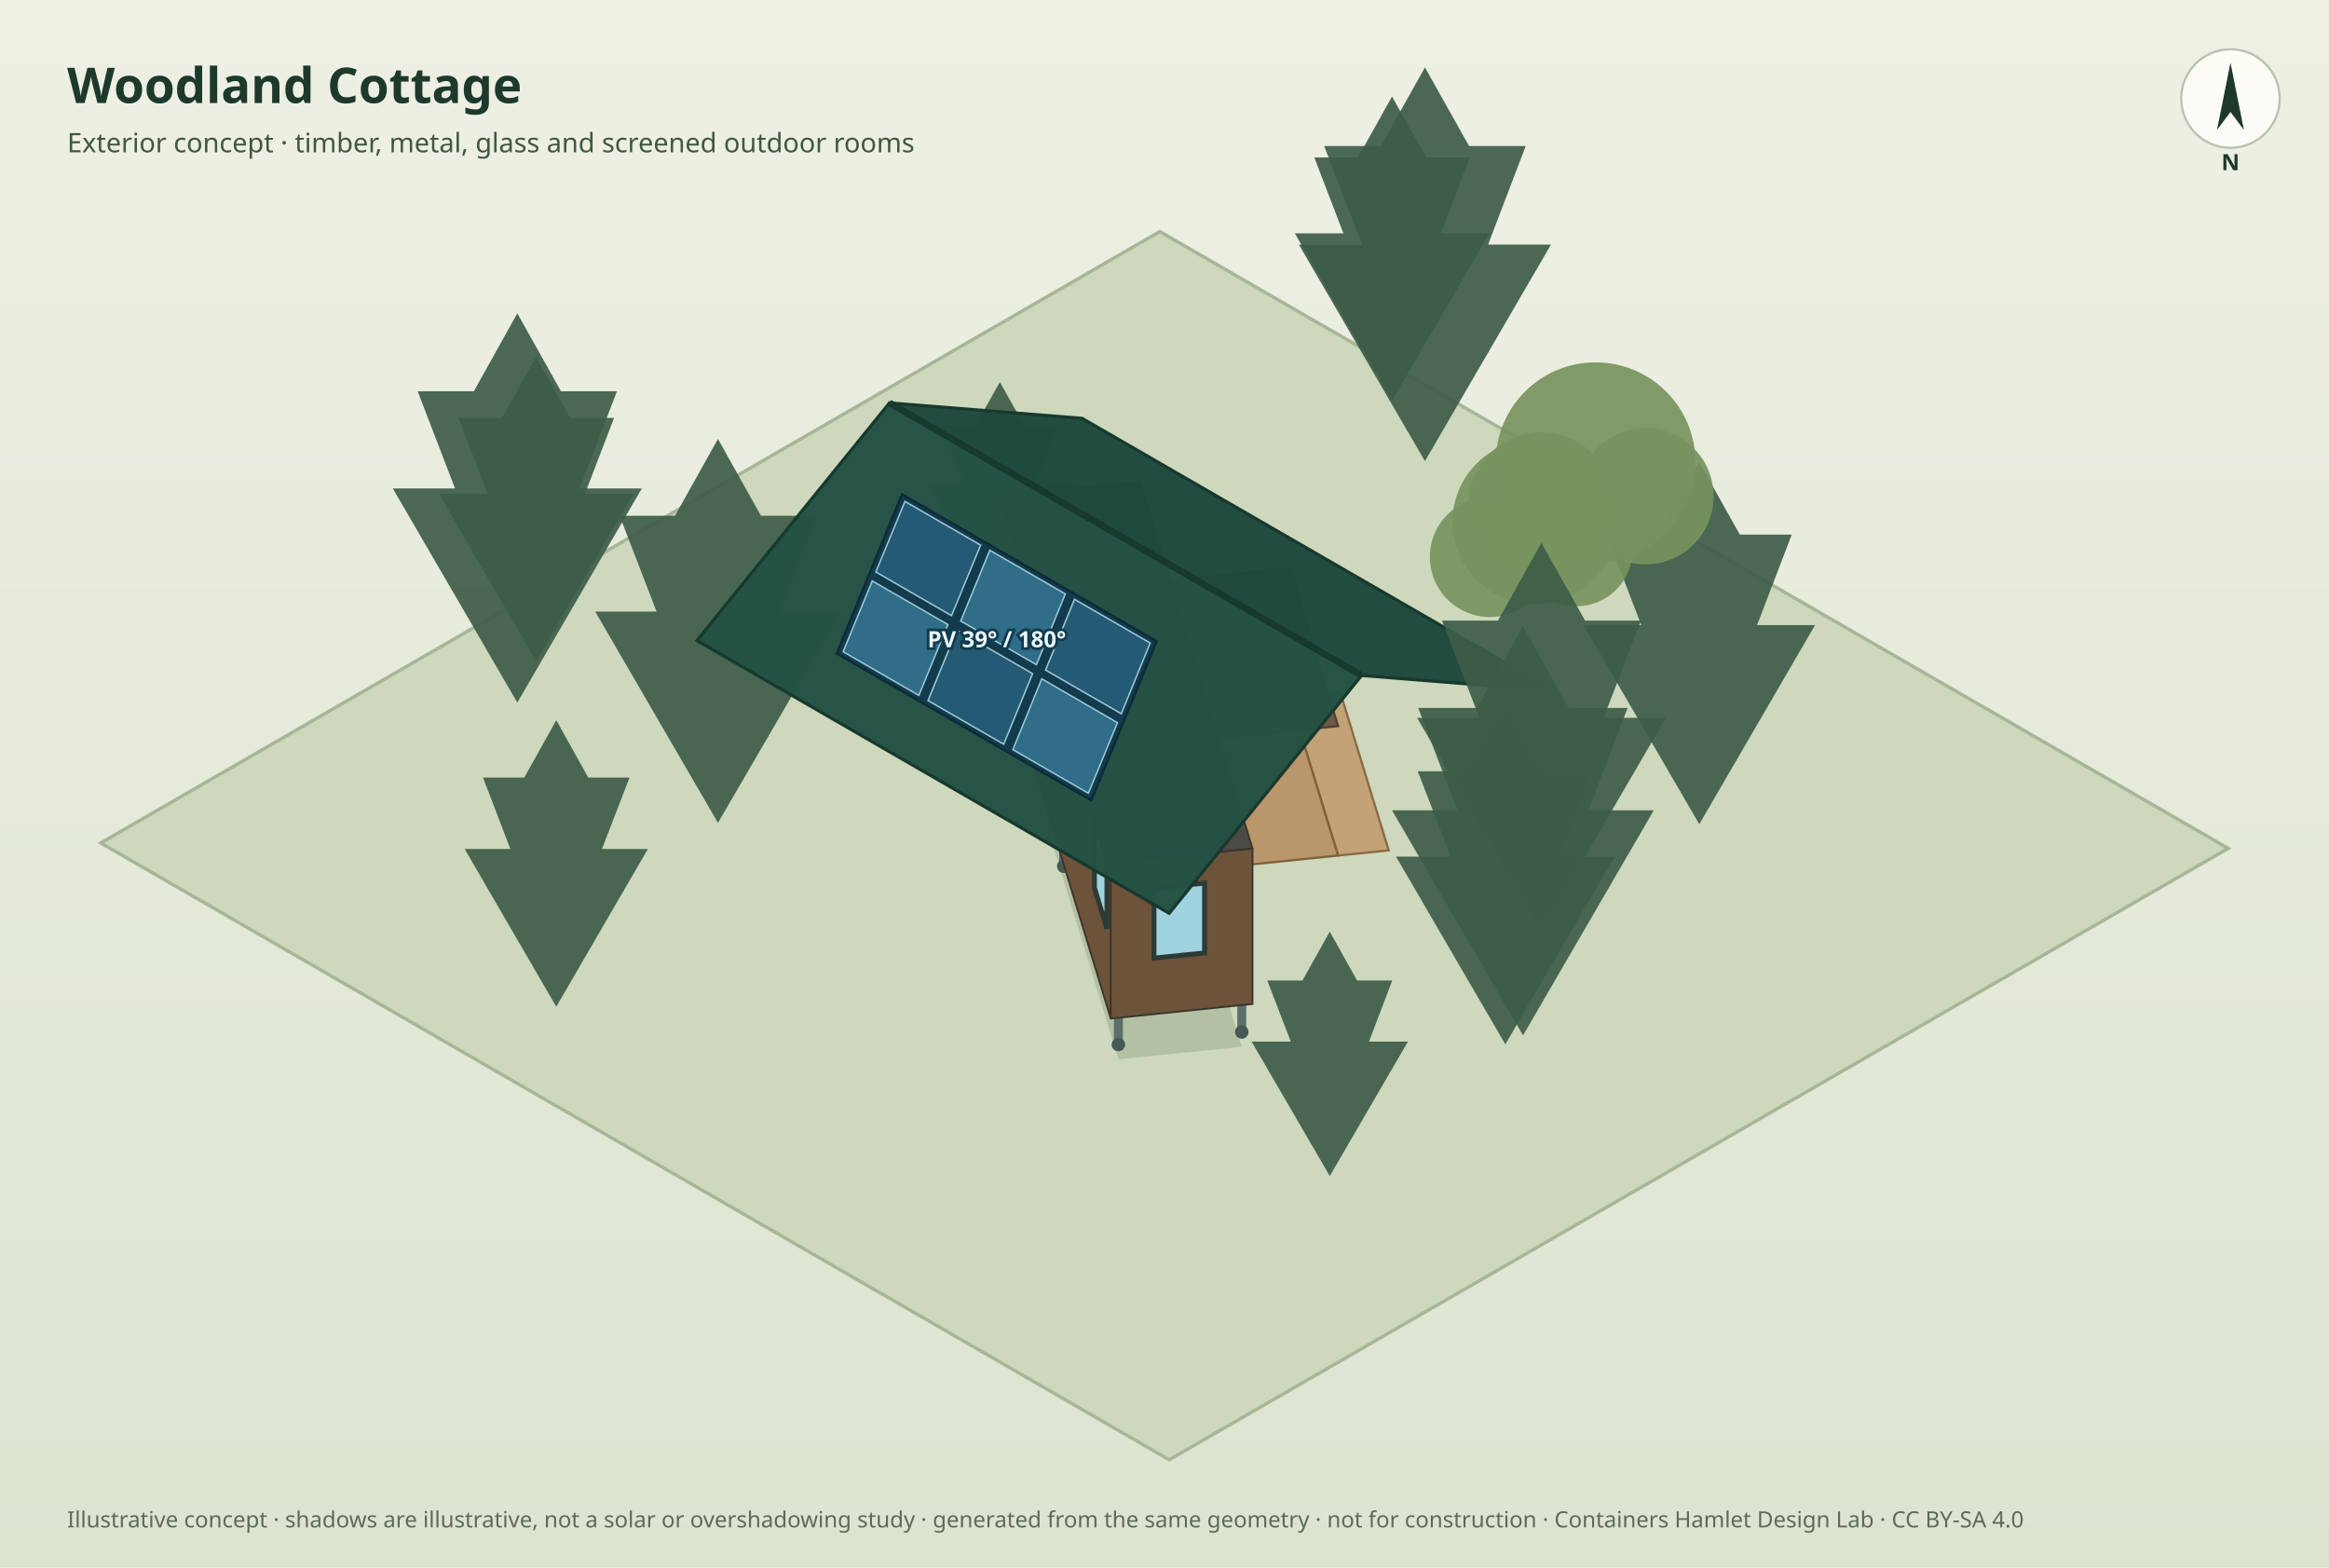
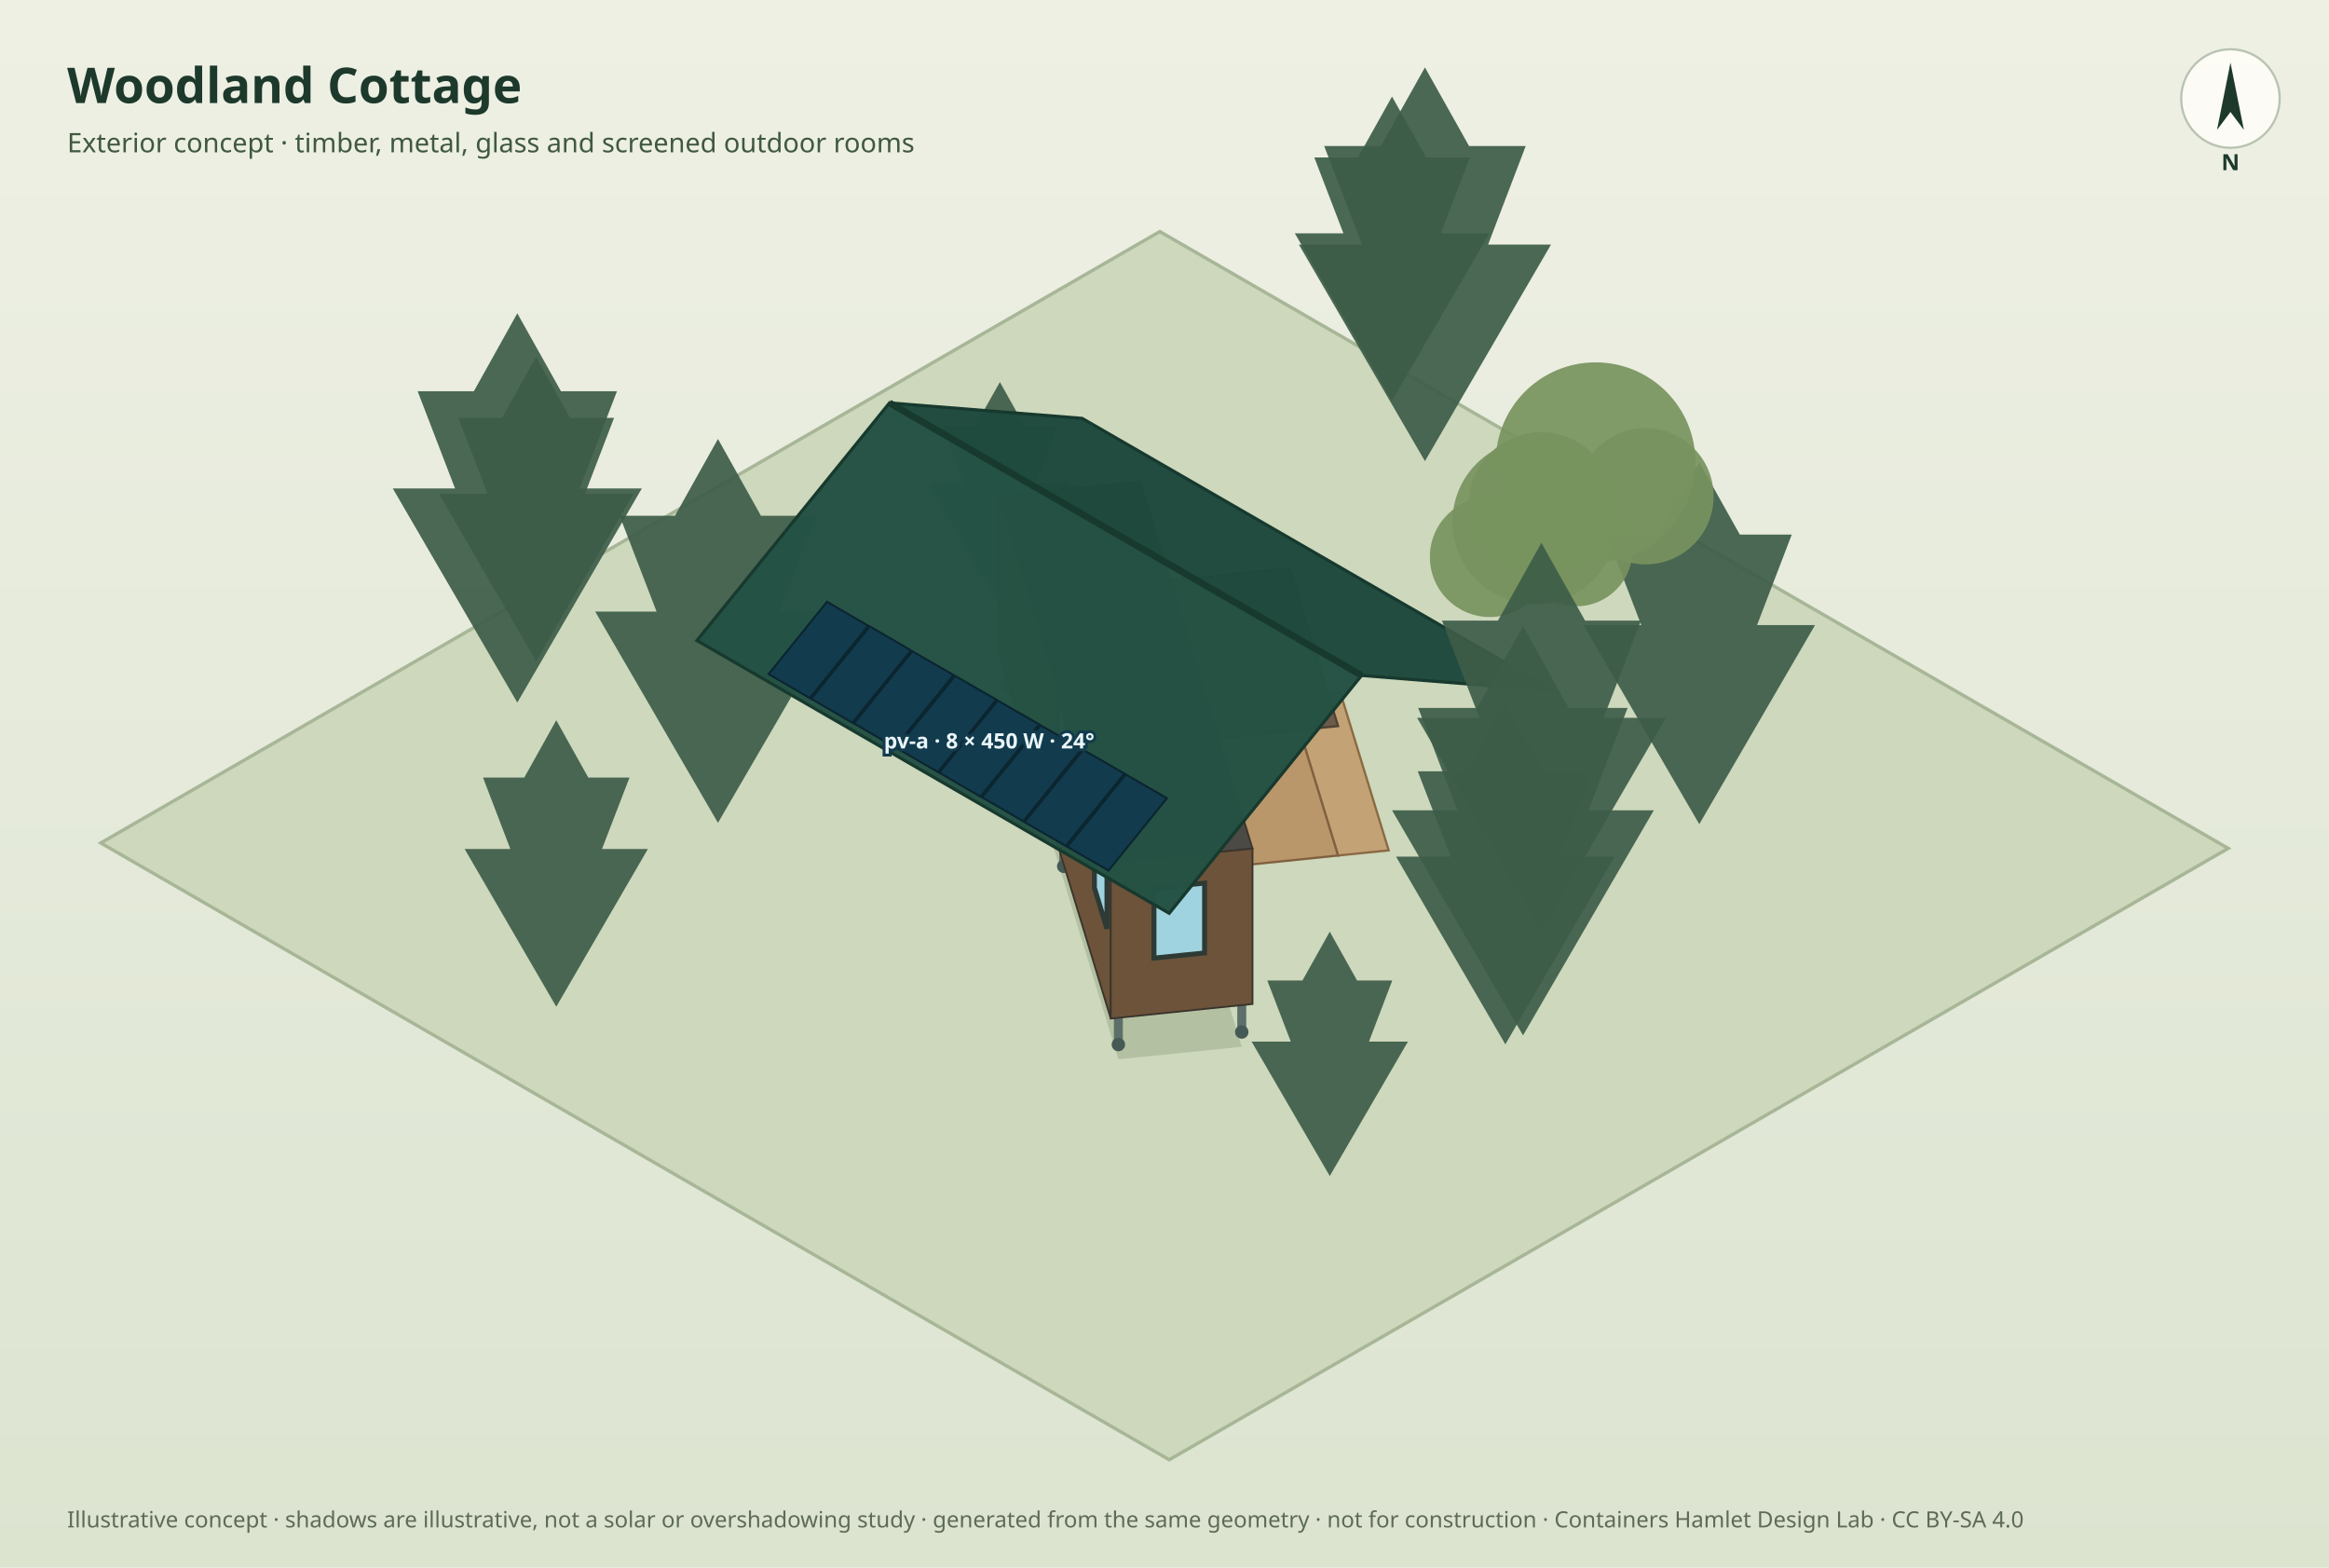
<svg xmlns="http://www.w3.org/2000/svg" viewBox="0 0 1040 700" role="img" aria-labelledby="concept-hamlet-woodland-cottage-site-facing-t concept-hamlet-woodland-cottage-site-facing-d" data-plan-scale="18.7" data-plan-width="1040">
  <defs>
    <linearGradient id="concept-hamlet-woodland-cottage-site-facing-sky" x1="0" y1="0" x2="0" y2="1">
      <stop offset="0" stop-color="#eef0e4" />
      <stop offset="1" stop-color="#dce4d0" />
    </linearGradient>
  </defs>
  <rect width="1040" height="700" fill="url(#concept-hamlet-woodland-cottage-site-facing-sky)" />
  <path d="M517.9 103.4L995 378.8L522.1 651.8L45 376.4Z" fill="#cdd8bc" stroke="#a8b698" stroke-width="1.5" />
  <g fill="#3d5d48" fill-opacity="0.92">
    <path d="M231 313.7L286.6 218.1L258.8 218.1L275.5 174.7L250.5 174.7L231 139.9L211.6 174.7L186.5 174.7L203.2 218.1L175.4 218.1Z" />
  </g>
  <g fill="#3d5d48" fill-opacity="0.92">
    <path d="M320.6 367.4L375.5 273.1L348 273.1L364.5 230.3L339.8 230.3L320.6 196L301.4 230.3L276.7 230.3L293.2 273.1L265.8 273.1Z" />
  </g>
  <g fill="#3d5d48" fill-opacity="0.92">
    <path d="M446.5 270.8L478.5 215.7L462.5 215.7L472.1 190.6L457.7 190.6L446.5 170.6L435.2 190.6L420.8 190.6L430.4 215.7L414.4 215.7Z" />
  </g>
  <g fill="#3d5d48" fill-opacity="0.92">
    <path d="M636.3 205.9L692.6 109.2L664.5 109.2L681.3 65.2L656 65.2L636.3 30.1L616.6 65.2L591.3 65.2L608.2 109.2L580 109.2Z" />
  </g>
  <g fill="#3d5d48" fill-opacity="0.92">
    <path d="M239.4 295.2L282.9 220.5L261.2 220.5L274.2 186.6L254.6 186.6L239.4 159.4L224.2 186.6L204.7 186.6L217.7 220.5L196 220.5Z" />
  </g>
  <g fill="#3d5d48" fill-opacity="0.92">
    <path d="M758.8 368L810.5 279.1L784.6 279.1L800.1 238.7L776.9 238.7L758.8 206.4L740.7 238.7L717.4 238.7L732.9 279.1L707.1 279.1Z" />
  </g>
  <g fill="#78935f" fill-opacity="0.92">
    <circle cx="685.4" cy="233" r="36.8" />
    <circle cx="665.3" cy="248.7" r="26.8" />
    <circle cx="703.9" cy="245.6" r="25.1" />
  </g>
  <g fill="#3d5d48" fill-opacity="0.92">
    <path d="M621.6 178.9L665.1 104.2L643.4 104.2L656.4 70.3L636.8 70.3L621.6 43.1L606.4 70.3L586.9 70.3L599.9 104.2L578.2 104.2Z" />
  </g>
  <g fill="#78935f" fill-opacity="0.92">
    <circle cx="712.5" cy="206.4" r="44.6" />
    <circle cx="688.2" cy="225.4" r="32.4" />
    <circle cx="734.8" cy="221.6" r="30.4" />
  </g>
  <path d="M597.5 382 575.9 311.5 598.5 309.2 620.1 379.7Z" fill="#c3a276" stroke="#8a6a44" stroke-width="1" />
  <path d="M534.1 388.5 512.6 318 575.9 311.5 597.5 382Z" fill="#b9976a" stroke="#806040" stroke-width="1" />
  <path d="M534.1 330.6 512.6 260.2 575.9 253.7 597.5 324.2Z" fill="#6d5b49" stroke="#4f4337" stroke-width="1" />
  <path d="M499.4 473 450.7 313.8 505.9 308.2 554.5 467.4Z" fill="#9eae8d" fill-opacity="0.55" />
  <line x1="499.4" y1="466.4" x2="499.4" y2="452" stroke="#5d6f6a" stroke-width="4" />
  <circle cx="499.4" cy="466.4" r="3" fill="#455955" />
  <line x1="450.7" y1="307.3" x2="450.7" y2="292.9" stroke="#5d6f6a" stroke-width="4" />
  <circle cx="450.7" cy="307.3" r="3" fill="#455955" />
  <line x1="505.9" y1="301.7" x2="505.9" y2="287.3" stroke="#5d6f6a" stroke-width="4" />
  <circle cx="505.9" cy="301.7" r="3" fill="#455955" />
  <line x1="554.5" y1="460.8" x2="554.5" y2="446.4" stroke="#5d6f6a" stroke-width="4" />
  <circle cx="554.5" cy="460.8" r="3" fill="#455955" />
  <line x1="475" y1="386.8" x2="475" y2="372.4" stroke="#5d6f6a" stroke-width="4" />
  <circle cx="475" cy="386.8" r="3" fill="#455955" />
  <line x1="530.2" y1="381.2" x2="530.2" y2="366.8" stroke="#5d6f6a" stroke-width="4" />
  <circle cx="530.2" cy="381.2" r="3" fill="#455955" />
  <path d="M496 385.3 446 221.4 509.2 215 559.3 378.9Z" fill="#4b4a44" stroke="#3a342d" stroke-width="0.8" />
  <path d="M496 454.8 446 290.9 446 221.4 496 385.3Z" fill="#6c533a" stroke="#3a342d" stroke-width="0.8" />
  <path d="M496 454.8 559.3 448.3 559.3 378.9 496 385.3Z" fill="#6c533a" stroke="#3a342d" stroke-width="0.8" />
  <path d="M494.3 414.7 488.7 396.4 488.7 365.2 494.3 383.5Z" fill="#9fd3e0" stroke="#2d3a35" stroke-width="2.2" />
  <path d="M475.9 349.9 472 336.8 472 308 475.9 321.1Z" fill="#9fd3e0" stroke="#2d3a35" stroke-width="2.2" />
  <path d="M515.3 427.8 537.9 425.5 537.9 394.3 515.3 396.6Z" fill="#9fd3e0" stroke="#2d3a35" stroke-width="2.2" />
  <path d="M311.2 286 522.1 407.8 608 301.6 397.2 179.9Z" fill="#245244" fill-opacity="0.98" stroke="#17392e" stroke-width="1.4" />
  <path d="M397.2 179.9 608 301.6 694 308.5 483.2 186.8Z" fill="#1f4a3d" fill-opacity="0.98" stroke="#17392e" stroke-width="1.4" />
  <path d="M397.2 179.9 608 301.6" stroke="#17392e" stroke-width="3" />
-   <path d="M373.6 291.8 487.3 357.4 516.5 286.3 402.8 220.7Z" fill="#123b4d" stroke="#0d2a36" stroke-width="1" />
-   <path d="M376.5 291 410.3 310.5 423.3 278.9 389.5 259.4Z" fill="#2f6d88" stroke="#9fc9d6" stroke-width="0.65" />
-   <path d="M414.4 312.8 448.2 332.3 461.1 300.8 427.3 281.3Z" fill="#245a73" stroke="#9fc9d6" stroke-width="0.65" />
-   <path d="M452.3 334.7 486 354.2 499 322.7 465.2 303.1Z" fill="#2f6d88" stroke="#9fc9d6" stroke-width="0.65" />
-   <path d="M391.1 255.4 424.9 274.9 437.9 243.4 404.1 223.9Z" fill="#245a73" stroke="#9fc9d6" stroke-width="0.65" />
-   <path d="M429 277.3 462.8 296.8 475.7 265.2 442 245.7Z" fill="#2f6d88" stroke="#9fc9d6" stroke-width="0.65" />
-   <path d="M466.9 299.2 500.7 318.7 513.6 287.1 479.8 267.6Z" fill="#245a73" stroke="#9fc9d6" stroke-width="0.65" />
-   <text x="445.1" y="289" text-anchor="middle" font-family="system-ui, sans-serif" font-size="10" font-weight="800" fill="#eaf6f9" stroke="#123b4d" stroke-width="2.4" paint-order="stroke">PV 39° / 180°</text>
+   <path d="M343.2 301 361.6 311.7 387.7 279.4 369.3 268.7Z" fill="#123b4d" stroke="#0b2530" stroke-width="0.9" />
+   <path d="M362.2 312 380.6 322.7 406.8 290.4 388.4 279.7Z" fill="#123b4d" stroke="#0b2530" stroke-width="0.9" />
+   <path d="M381.3 323 399.7 333.7 425.8 301.4 407.4 290.8Z" fill="#123b4d" stroke="#0b2530" stroke-width="0.9" />
+   <path d="M400.3 334 418.8 344.7 444.9 312.4 426.5 301.8Z" fill="#123b4d" stroke="#0b2530" stroke-width="0.9" />
+   <path d="M419.4 345 437.8 355.7 464 323.4 445.5 312.8Z" fill="#123b4d" stroke="#0b2530" stroke-width="0.9" />
+   <path d="M438.5 356 456.9 366.7 483 334.4 464.6 323.8Z" fill="#123b4d" stroke="#0b2530" stroke-width="0.9" />
+   <path d="M457.5 367.1 475.9 377.7 502.1 345.4 483.7 334.8Z" fill="#123b4d" stroke="#0b2530" stroke-width="0.9" />
+   <path d="M476.6 378.1 495 388.7 521.1 356.4 502.7 345.8Z" fill="#123b4d" stroke="#0b2530" stroke-width="0.9" />
+   <text x="441.7" y="334.2" text-anchor="middle" font-family="system-ui, sans-serif" font-size="9.5" font-weight="800" fill="#eaf6f9" stroke="#123b4d" stroke-width="2.6" paint-order="stroke">pv-a · 8 × 450 W · 24°</text>
  <g fill="#3d5d48" fill-opacity="0.92">
    <path d="M672.2 466.3L721 382.5L696.6 382.5L711.2 344.4L689.2 344.4L672.2 313.9L655.1 344.4L633.1 344.4L647.8 382.5L623.4 382.5Z" />
  </g>
  <g fill="#3d5d48" fill-opacity="0.92">
    <path d="M680.1 462.3L738.5 361.8L709.3 361.8L726.8 316.1L700.5 316.1L680.1 279.6L659.6 316.1L633.3 316.1L650.8 361.8L621.6 361.8Z" />
  </g>
  <g fill="#3d5d48" fill-opacity="0.92">
    <path d="M248.4 449.5L289.3 379.1L268.8 379.1L281.1 347.2L262.7 347.2L248.4 321.6L234.1 347.2L215.7 347.2L227.9 379.1L207.5 379.1Z" />
  </g>
  <g fill="#3d5d48" fill-opacity="0.92">
    <path d="M593.8 525.1L628.7 465.1L611.3 465.1L621.7 437.8L606 437.8L593.8 416L581.6 437.8L565.9 437.8L576.4 465.1L558.9 465.1Z" />
  </g>
  <g fill="#3d5d48" fill-opacity="0.92">
    <path d="M688.3 415.9L743.9 320.5L716.1 320.5L732.8 277.1L707.8 277.1L688.3 242.4L668.9 277.1L643.9 277.1L660.6 320.5L632.8 320.5Z" />
  </g>
  <text x="30" y="46" font-family="system-ui, sans-serif" font-size="22" font-weight="800" fill="#1d392c">Woodland Cottage</text>
  <text x="30" y="68" font-family="system-ui, sans-serif" font-size="12" fill="#40583f">Exterior concept · timber, metal, glass and screened outdoor rooms</text>
  <g aria-hidden="true">
    <circle cx="996" cy="44" r="22" fill="#fffdf7" fill-opacity="0.9" stroke="#b9c3b2" />
    <path d="M996 28l6 30l-6 -8l-6 8z" fill="#1d392c" />
    <text x="996" y="76" text-anchor="middle" font-size="10" font-weight="700" font-family="system-ui, sans-serif" fill="#1d392c">N</text>
  </g>
  <text x="30" y="682" font-family="system-ui, sans-serif" font-size="10" fill="#5e6a58">Illustrative concept · shadows are illustrative, not a solar or overshadowing study · generated from the same geometry · not for construction · Containers Hamlet Design Lab · CC BY-SA 4.0</text>
</svg>
